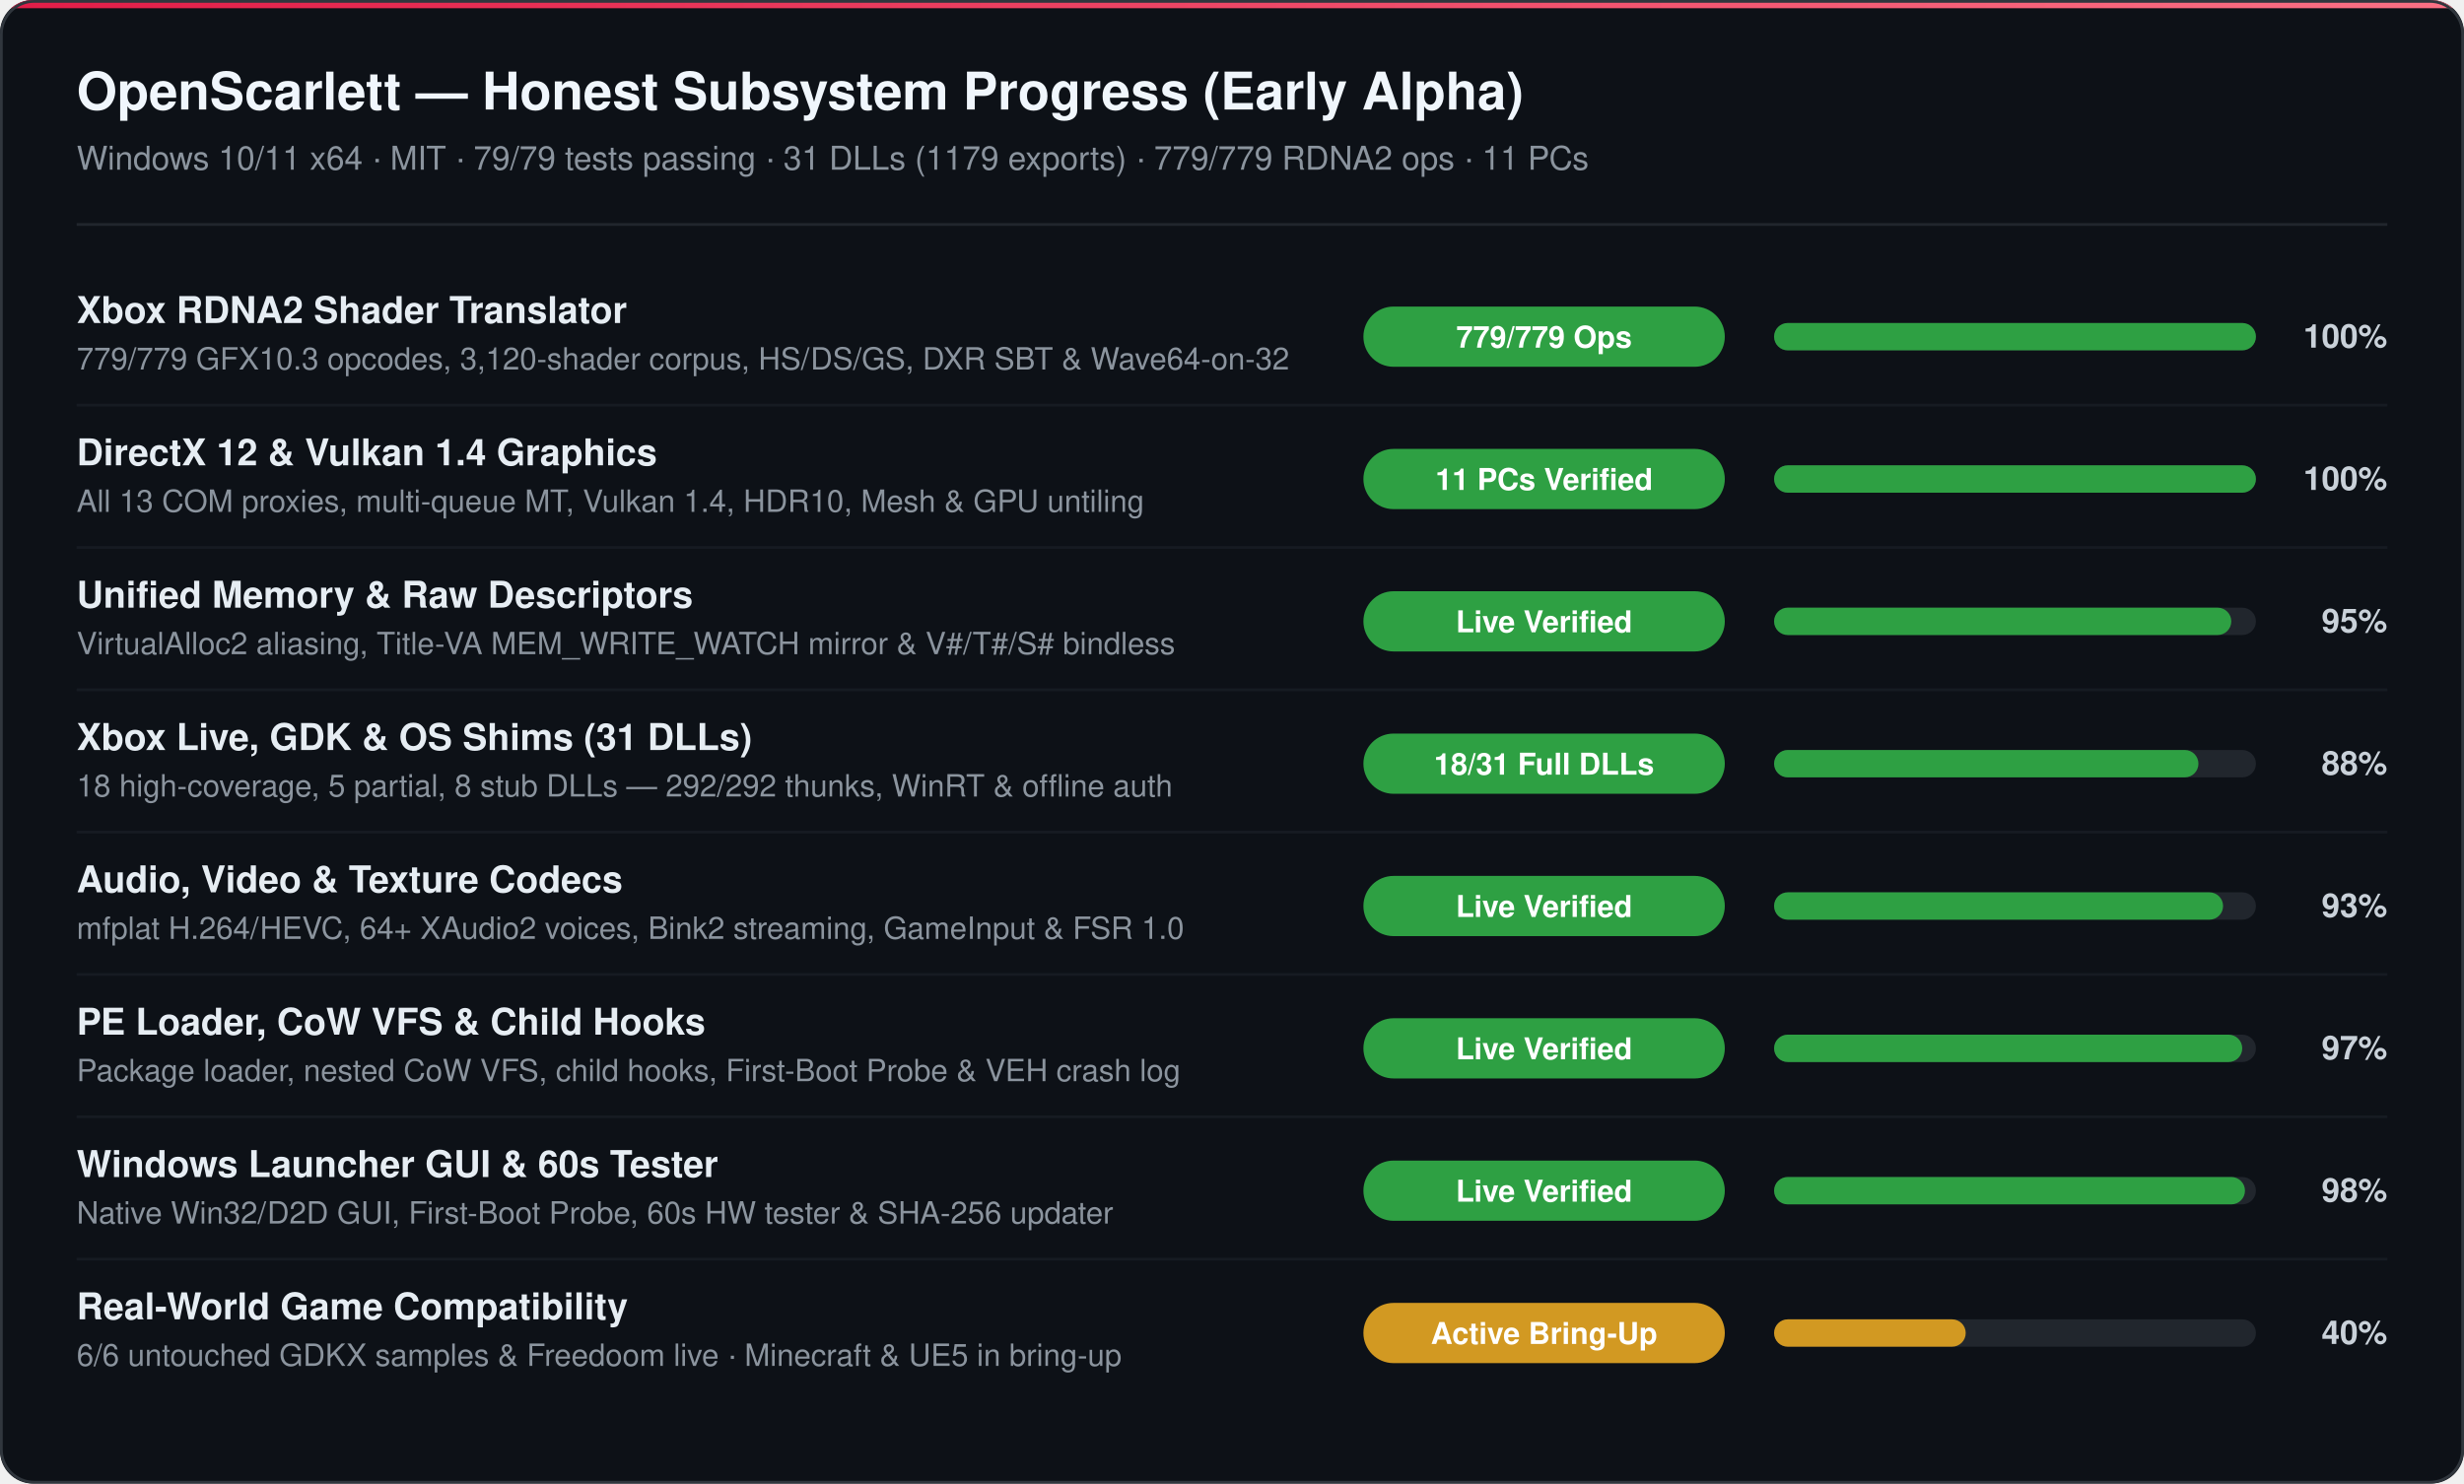
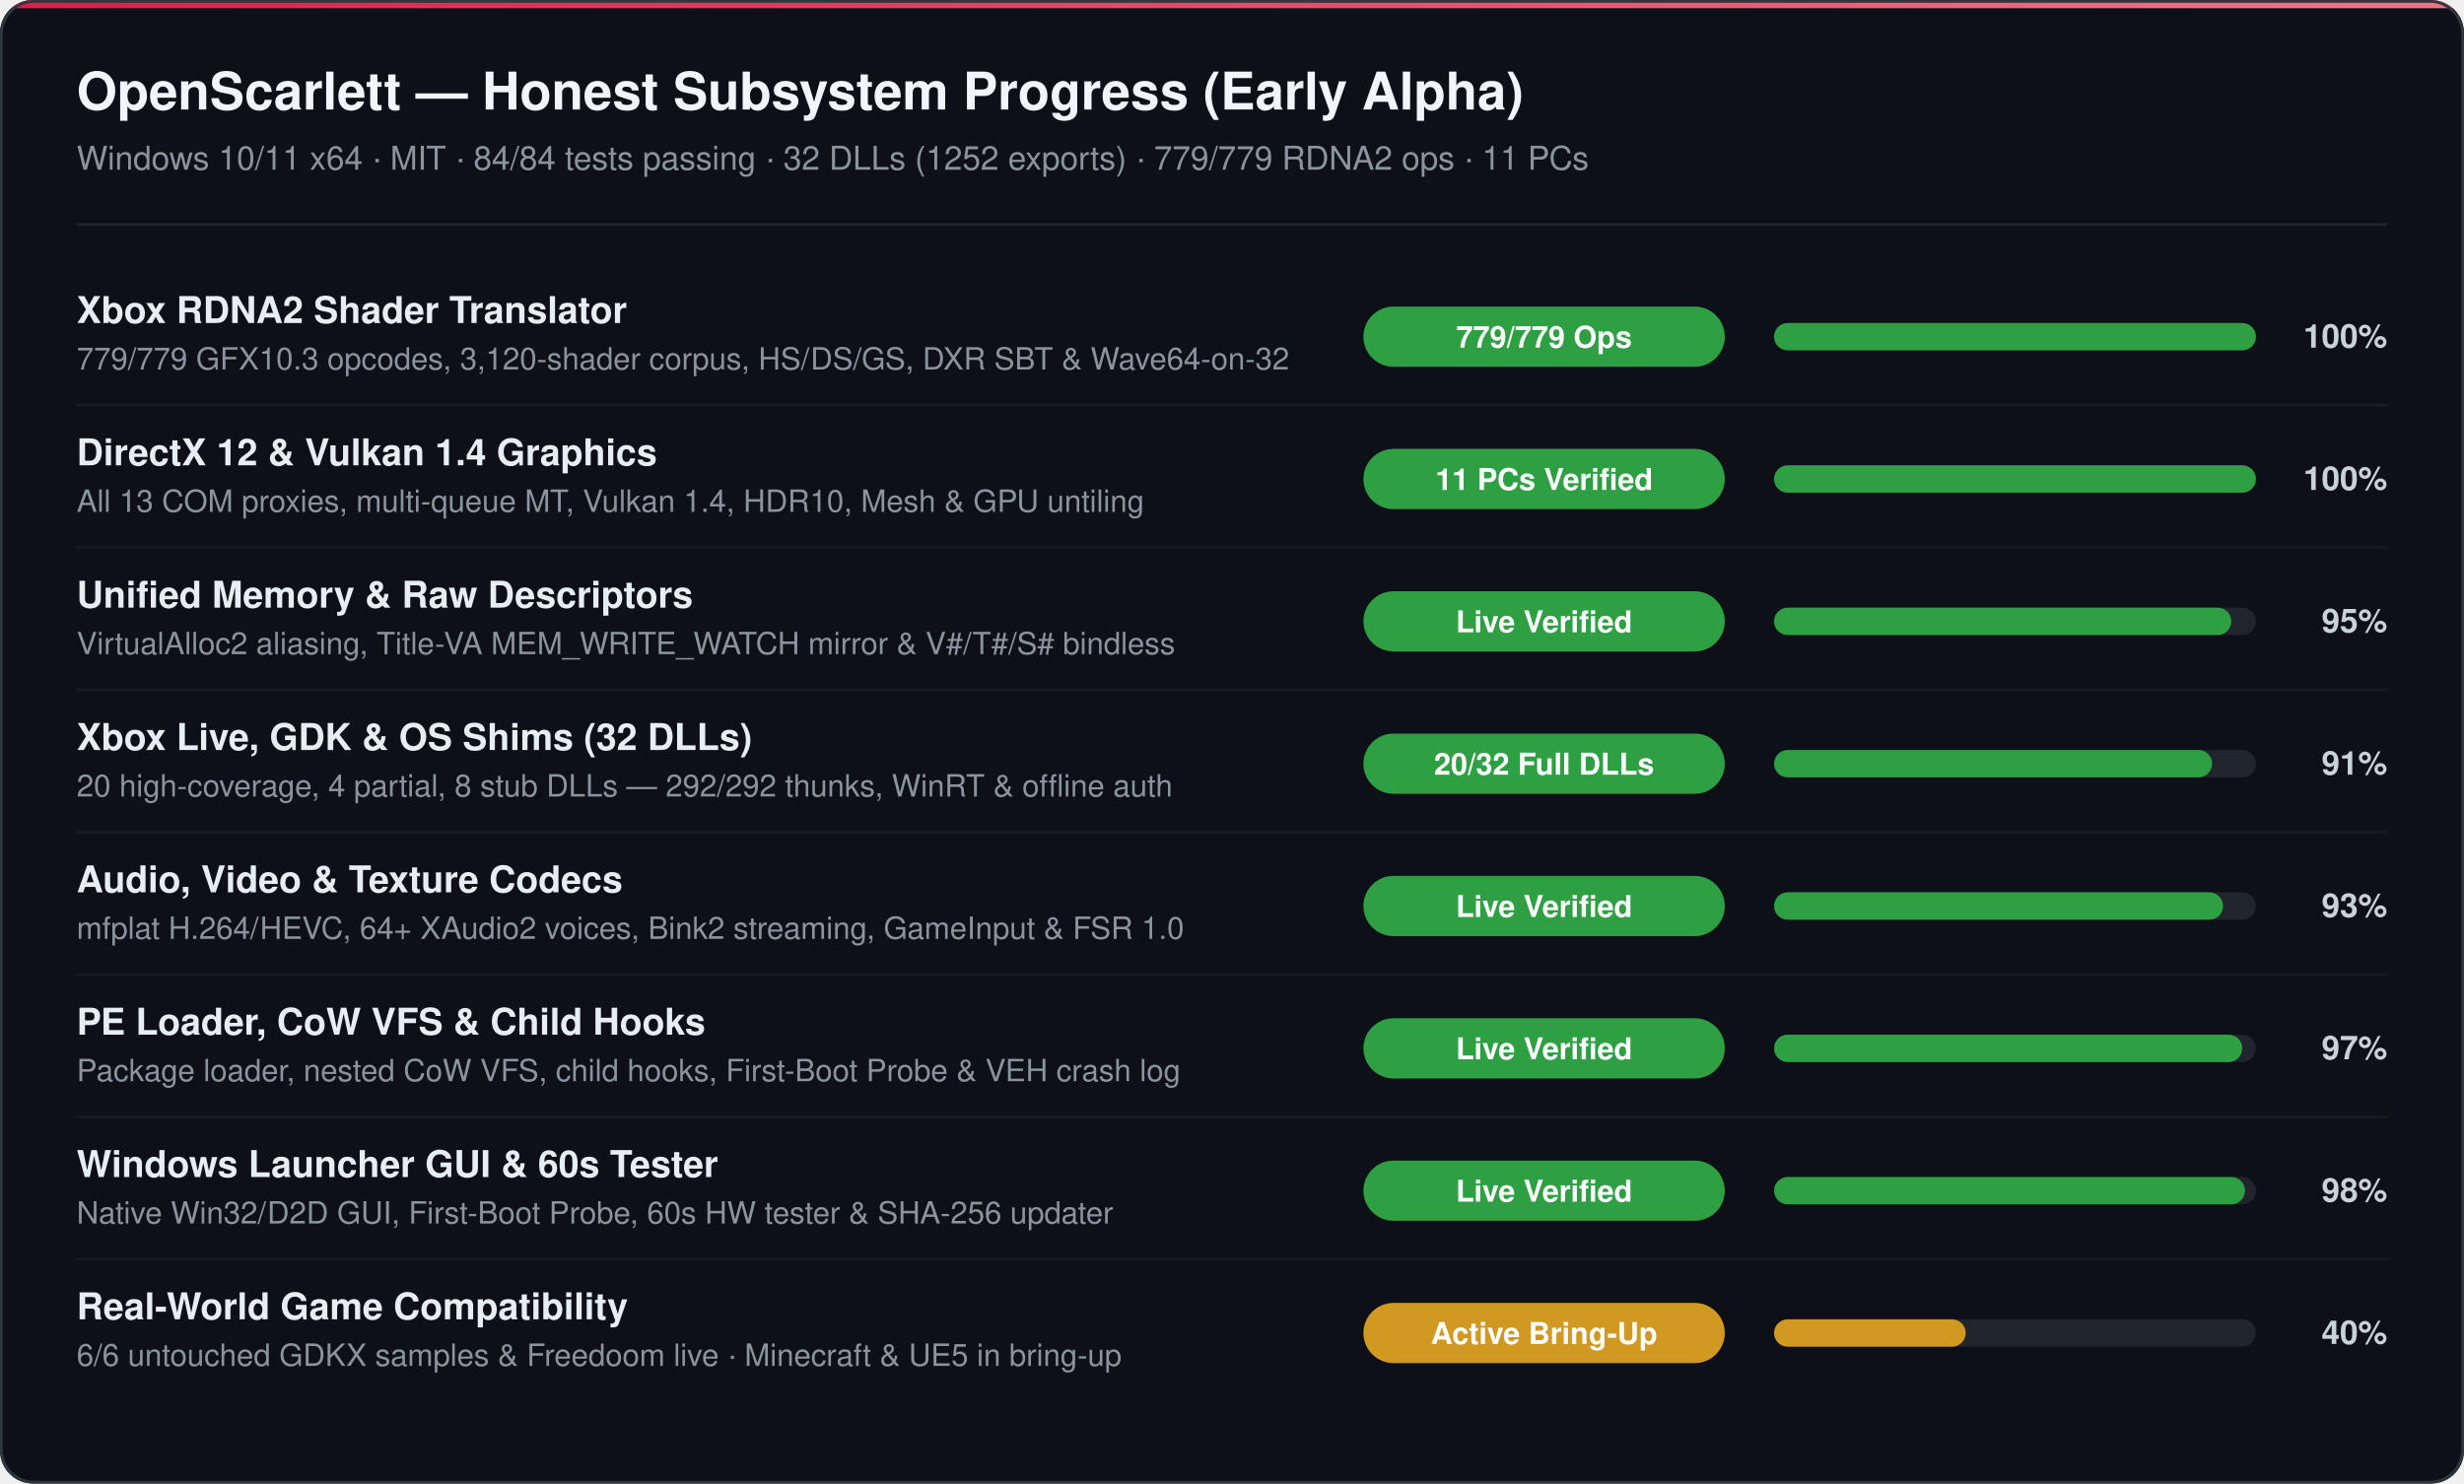
- <svg xmlns="http://www.w3.org/2000/svg" width="900" height="542" viewBox="0 0 900 542" role="img" aria-label="OpenScarlett Honest Subsystem Progress (79/79 tests passing)">
+ <svg xmlns="http://www.w3.org/2000/svg" width="900" height="542" viewBox="0 0 900 542" role="img" aria-label="OpenScarlett Honest Subsystem Progress (84/84 tests passing)">
  <defs>
    <linearGradient id="accentBar" x1="0%" y1="0%" x2="100%" y2="0%">
      <stop offset="0%" stop-color="#e11d48" />
      <stop offset="100%" stop-color="#fb7185" />
    </linearGradient>
    <clipPath id="cardClip">
      <rect width="900" height="542" rx="12" />
    </clipPath>
  </defs>
  <style>
    text { font-family: -apple-system, 'Segoe UI', Helvetica, Arial, sans-serif; }
    .h1 { font-size: 19px; font-weight: 700; fill: #f0f6fc; }
    .sub { font-size: 12px; fill: #8b949e; }
    .name { font-size: 13.5px; fill: #e6edf3; font-weight: 600; }
    .desc { font-size: 11.2px; fill: #8b949e; }
    .pill { font-size: 11px; fill: #ffffff; font-weight: 600; }
    .pct { font-size: 12px; fill: #c9d1d9; font-weight: 600; }
  </style>
  <g clip-path="url(#cardClip)">
    <rect width="900" height="542" fill="#0d1117" />
    <rect x="0" y="0" width="900" height="3" fill="url(#accentBar)" />
    <text class="h1" x="28" y="40">OpenScarlett — Honest Subsystem Progress (Early Alpha)</text>
-     <text class="sub" x="28" y="62">Windows 10/11 x64 · MIT · 79/79 tests passing · 31 DLLs (1179 exports) · 779/779 RDNA2 ops · 11 PCs</text>
+     <text class="sub" x="28" y="62">Windows 10/11 x64 · MIT · 84/84 tests passing · 32 DLLs (1252 exports) · 779/779 RDNA2 ops · 11 PCs</text>
    <line x1="28" y1="82" x2="872" y2="82" stroke="#21262d" stroke-width="1" />
    <text class="name" x="28" y="118">Xbox RDNA2 Shader Translator</text>
    <text class="desc" x="28" y="135">779/779 GFX10.3 opcodes, 3,120-shader corpus, HS/DS/GS, DXR SBT &amp; Wave64-on-32</text>
    <rect x="498" y="112" width="132" height="22" rx="11" fill="#2ea043" />
    <text class="pill" x="564" y="127" text-anchor="middle">779/779 Ops</text>
    <rect x="648" y="118" width="176" height="10" rx="5" fill="#21262d" />
    <rect x="648" y="118" width="176" height="10" rx="5" fill="#2ea043" />
    <text class="pct" x="872" y="127" text-anchor="end">100%</text>
    <line x1="28" y1="148" x2="872" y2="148" stroke="#161b22" stroke-width="1" />
    <text class="name" x="28" y="170">DirectX 12 &amp; Vulkan 1.4 Graphics</text>
    <text class="desc" x="28" y="187">All 13 COM proxies, multi-queue MT, Vulkan 1.4, HDR10, Mesh &amp; GPU untiling</text>
    <rect x="498" y="164" width="132" height="22" rx="11" fill="#2ea043" />
    <text class="pill" x="564" y="179" text-anchor="middle">11 PCs Verified</text>
    <rect x="648" y="170" width="176" height="10" rx="5" fill="#21262d" />
    <rect x="648" y="170" width="176" height="10" rx="5" fill="#2ea043" />
    <text class="pct" x="872" y="179" text-anchor="end">100%</text>
    <line x1="28" y1="200" x2="872" y2="200" stroke="#161b22" stroke-width="1" />
    <text class="name" x="28" y="222">Unified Memory &amp; Raw Descriptors</text>
    <text class="desc" x="28" y="239">VirtualAlloc2 aliasing, Title-VA MEM_WRITE_WATCH mirror &amp; V#/T#/S# bindless</text>
    <rect x="498" y="216" width="132" height="22" rx="11" fill="#2ea043" />
    <text class="pill" x="564" y="231" text-anchor="middle">Live Verified</text>
    <rect x="648" y="222" width="176" height="10" rx="5" fill="#21262d" />
    <rect x="648" y="222" width="167" height="10" rx="5" fill="#2ea043" />
    <text class="pct" x="872" y="231" text-anchor="end">95%</text>
    <line x1="28" y1="252" x2="872" y2="252" stroke="#161b22" stroke-width="1" />
-     <text class="name" x="28" y="274">Xbox Live, GDK &amp; OS Shims (31 DLLs)</text>
-     <text class="desc" x="28" y="291">18 high-coverage, 5 partial, 8 stub DLLs — 292/292 thunks, WinRT &amp; offline auth</text>
+     <text class="name" x="28" y="274">Xbox Live, GDK &amp; OS Shims (32 DLLs)</text>
+     <text class="desc" x="28" y="291">20 high-coverage, 4 partial, 8 stub DLLs — 292/292 thunks, WinRT &amp; offline auth</text>
    <rect x="498" y="268" width="132" height="22" rx="11" fill="#2ea043" />
-     <text class="pill" x="564" y="283" text-anchor="middle">18/31 Full DLLs</text>
+     <text class="pill" x="564" y="283" text-anchor="middle">20/32 Full DLLs</text>
    <rect x="648" y="274" width="176" height="10" rx="5" fill="#21262d" />
-     <rect x="648" y="274" width="155" height="10" rx="5" fill="#2ea043" />
-     <text class="pct" x="872" y="283" text-anchor="end">88%</text>
+     <rect x="648" y="274" width="160" height="10" rx="5" fill="#2ea043" />
+     <text class="pct" x="872" y="283" text-anchor="end">91%</text>
    <line x1="28" y1="304" x2="872" y2="304" stroke="#161b22" stroke-width="1" />
    <text class="name" x="28" y="326">Audio, Video &amp; Texture Codecs</text>
    <text class="desc" x="28" y="343">mfplat H.264/HEVC, 64+ XAudio2 voices, Bink2 streaming, GameInput &amp; FSR 1.0</text>
    <rect x="498" y="320" width="132" height="22" rx="11" fill="#2ea043" />
    <text class="pill" x="564" y="335" text-anchor="middle">Live Verified</text>
    <rect x="648" y="326" width="176" height="10" rx="5" fill="#21262d" />
    <rect x="648" y="326" width="164" height="10" rx="5" fill="#2ea043" />
    <text class="pct" x="872" y="335" text-anchor="end">93%</text>
    <line x1="28" y1="356" x2="872" y2="356" stroke="#161b22" stroke-width="1" />
    <text class="name" x="28" y="378">PE Loader, CoW VFS &amp; Child Hooks</text>
    <text class="desc" x="28" y="395">Package loader, nested CoW VFS, child hooks, First-Boot Probe &amp; VEH crash log</text>
    <rect x="498" y="372" width="132" height="22" rx="11" fill="#2ea043" />
    <text class="pill" x="564" y="387" text-anchor="middle">Live Verified</text>
    <rect x="648" y="378" width="176" height="10" rx="5" fill="#21262d" />
    <rect x="648" y="378" width="171" height="10" rx="5" fill="#2ea043" />
    <text class="pct" x="872" y="387" text-anchor="end">97%</text>
    <line x1="28" y1="408" x2="872" y2="408" stroke="#161b22" stroke-width="1" />
    <text class="name" x="28" y="430">Windows Launcher GUI &amp; 60s Tester</text>
    <text class="desc" x="28" y="447">Native Win32/D2D GUI, First-Boot Probe, 60s HW tester &amp; SHA-256 updater</text>
    <rect x="498" y="424" width="132" height="22" rx="11" fill="#2ea043" />
    <text class="pill" x="564" y="439" text-anchor="middle">Live Verified</text>
    <rect x="648" y="430" width="176" height="10" rx="5" fill="#21262d" />
    <rect x="648" y="430" width="172" height="10" rx="5" fill="#2ea043" />
    <text class="pct" x="872" y="439" text-anchor="end">98%</text>
    <line x1="28" y1="460" x2="872" y2="460" stroke="#161b22" stroke-width="1" />
    <text class="name" x="28" y="482">Real-World Game Compatibility</text>
    <text class="desc" x="28" y="499">6/6 untouched GDKX samples &amp; Freedoom live · Minecraft &amp; UE5 in bring-up</text>
    <rect x="498" y="476" width="132" height="22" rx="11" fill="#d29922" />
    <text class="pill" x="564" y="491" text-anchor="middle">Active Bring-Up</text>
    <rect x="648" y="482" width="176" height="10" rx="5" fill="#21262d" />
    <rect x="648" y="482" width="70" height="10" rx="5" fill="#d29922" />
    <text class="pct" x="872" y="491" text-anchor="end">40%</text>
  </g>
  <rect x="0.5" y="0.5" width="899" height="541" rx="12" fill="none" stroke="#30363d" stroke-width="1" />
</svg>
